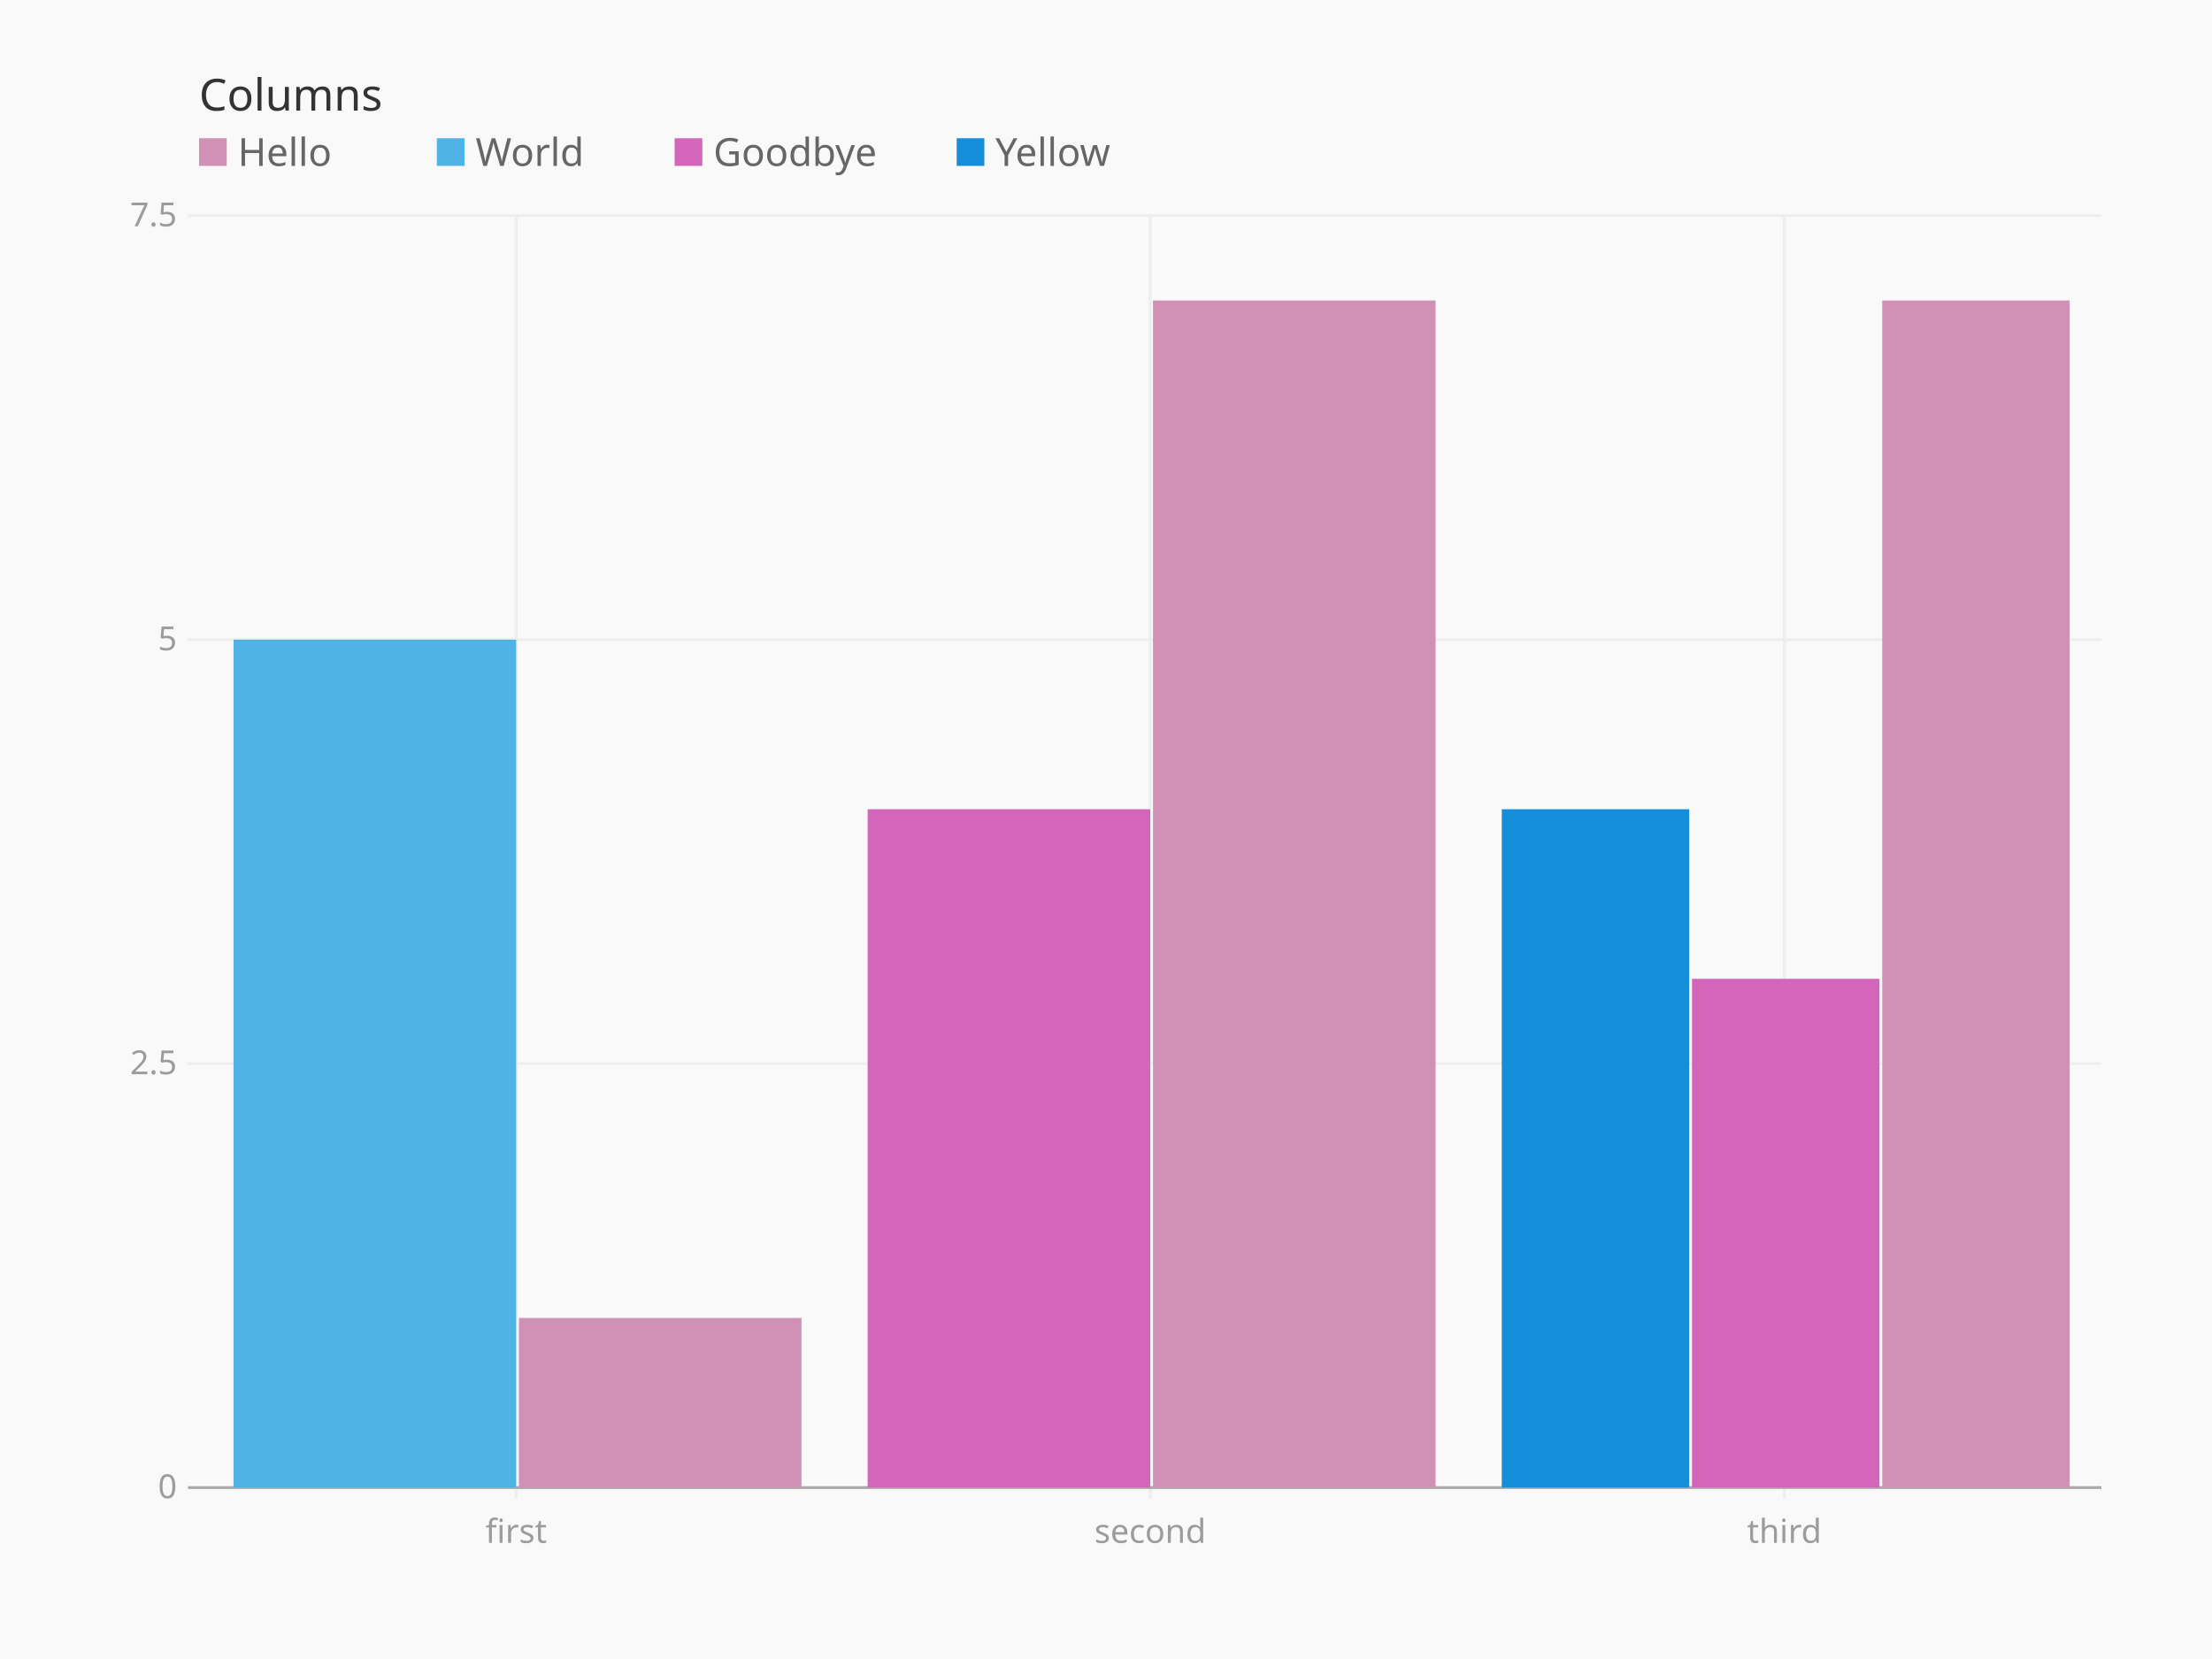
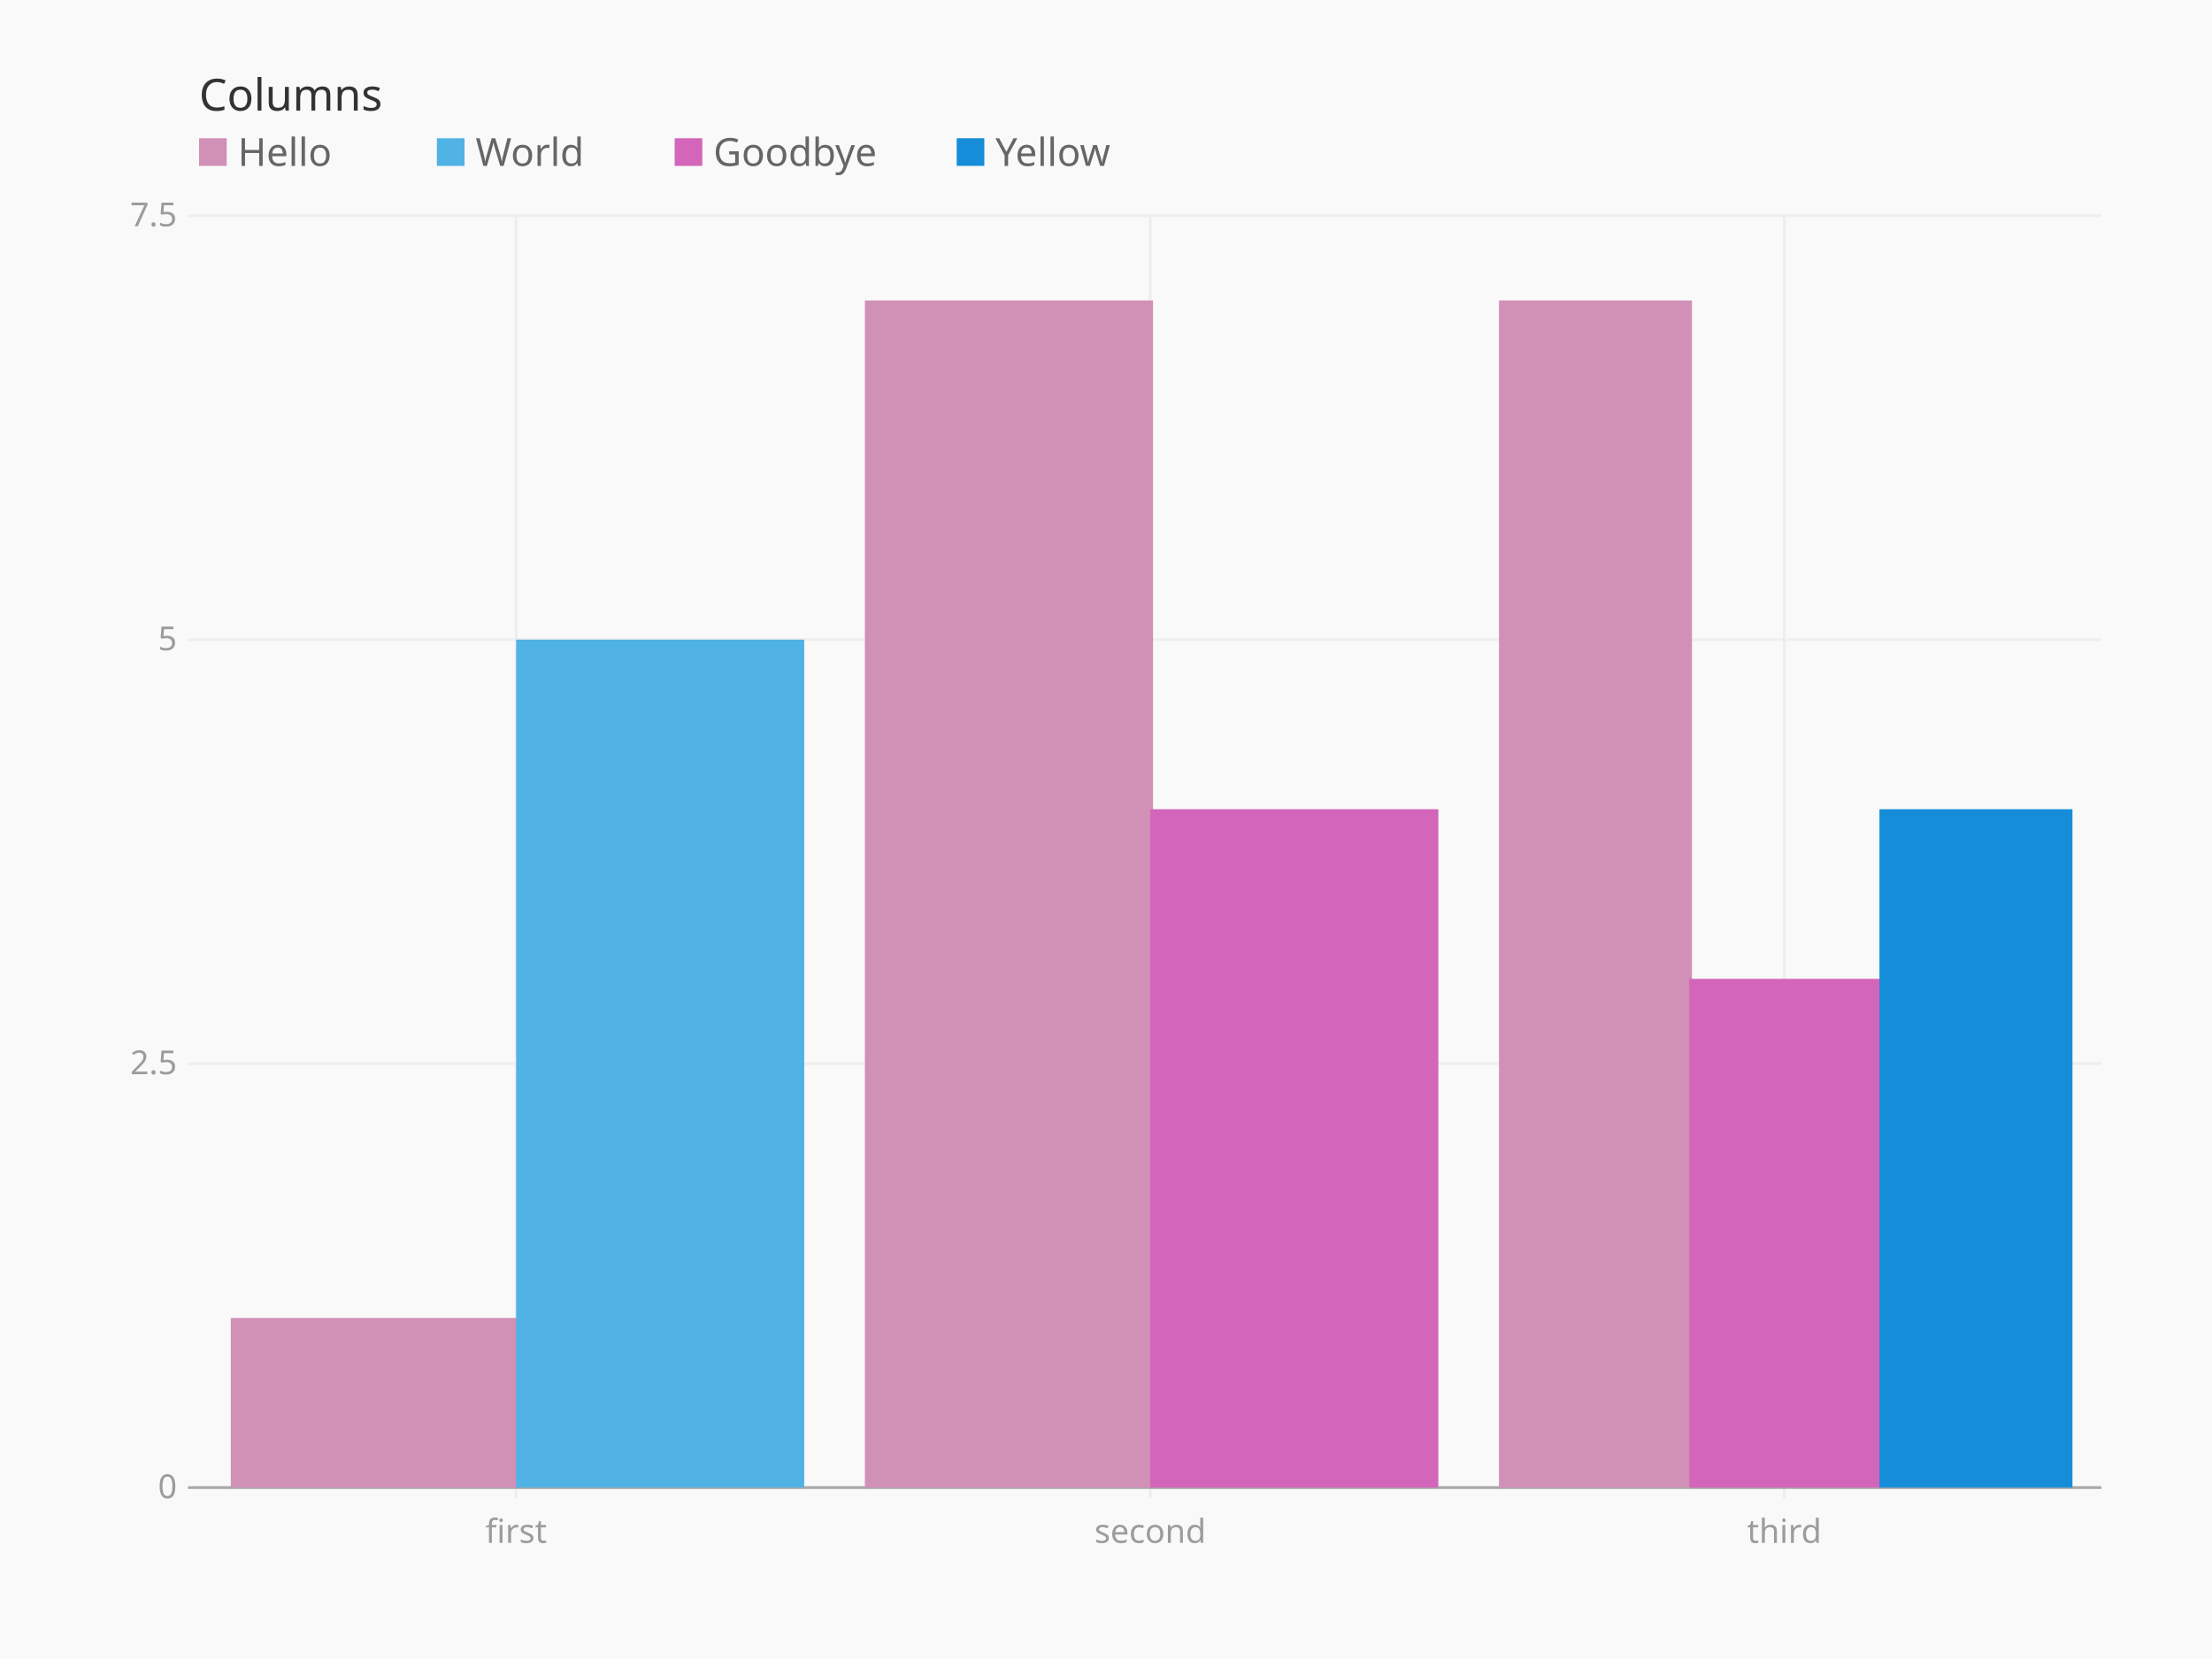
<svg xmlns="http://www.w3.org/2000/svg" height="600" version="1.1" width="800">
  <g>
    <rect fill="#f9f9f9" height="600" width="800" x="0" y="0" />
    <g transform="translate(40 40)">
      <g transform="translate(32 0)">
        <text fill="#333" font-family="Monaco" font-size="16" x="0" y="0">Columns</text>
        <g transform="translate(0 20)">
          <g transform="translate(0 0)">
            <rect fill="#d190b6" height="10" width="10" x="0" y="-10" />
            <text fill="#666" font-family="Monaco" font-size="14" x="14" y="0">Hello</text>
          </g>
          <g transform="translate(86 0)">
            <rect fill="#51b2e5" height="10" width="10" x="0" y="-10" />
            <text fill="#666" font-family="Monaco" font-size="14" x="14" y="0">World</text>
          </g>
          <g transform="translate(172 0)">
            <rect fill="#d365ba" height="10" width="10" x="0" y="-10" />
            <text fill="#666" font-family="Monaco" font-size="14" x="14" y="0">Goodbye</text>
          </g>
          <g transform="translate(274 0)">
            <rect fill="#168dd9" height="10" width="10" x="0" y="-10" />
            <text fill="#666" font-family="Monaco" font-size="14" x="14" y="0">Yellow</text>
          </g>
        </g>
      </g>
      <g transform="translate(0 38)">
        <g transform="translate(32 0)">
          <g class="axis bottom">
            <g class="tick">
              <line stroke="#eee" stroke-width="1" x1="114.667" x2="114.667" y1="0" y2="464.0" />
              <text dy="1em" fill="#9c9c9c" font-family="Monaco" text-anchor="middle" x="114.667" y="468.0">first</text>
            </g>
            <g class="tick">
              <line stroke="#eee" stroke-width="1" x1="344" x2="344" y1="0" y2="464.0" />
              <text dy="1em" fill="#9c9c9c" font-family="Monaco" text-anchor="middle" x="344" y="468.0">second</text>
            </g>
            <g class="tick">
              <line stroke="#eee" stroke-width="1" x1="573.333" x2="573.333" y1="0" y2="464.0" />
              <text dy="1em" fill="#9c9c9c" font-family="Monaco" text-anchor="middle" x="573.333" y="468.0">third</text>
            </g>
          </g>
          <g class="axis left">
            <g class="tick">
              <line stroke="#eee" stroke-width="1" x1="-4" x2="688.0" y1="306.667" y2="306.667" />
              <text dy="0.32em" fill="#9c9c9c" font-family="Monaco" text-anchor="end" x="-8" y="306.667">2.5</text>
            </g>
            <g class="tick">
              <line stroke="#eee" stroke-width="1" x1="-4" x2="688.0" y1="153.333" y2="153.333" />
              <text dy="0.32em" fill="#9c9c9c" font-family="Monaco" text-anchor="end" x="-8" y="153.333">5</text>
            </g>
            <g class="tick">
              <line stroke="#eee" stroke-width="1" x1="-4" x2="688.0" y1="0" y2="0" />
              <text dy="0.32em" fill="#9c9c9c" font-family="Monaco" text-anchor="end" x="-8" y="0">7.5</text>
            </g>
            <g class="tick">
              <line stroke="#a8a8a8" stroke-width="1" x1="-4" x2="688.0" y1="460" y2="460" />
              <text dy="0.32em" fill="#9c9c9c" font-family="Monaco" text-anchor="end" x="-8" y="460">0</text>
            </g>
          </g>
          <g>
            <g class="series grouped-columns">
-               <rect fill="#d190b6" height="61.333" width="102.2" x="115.667" y="398.667" />
-               <rect fill="#51b2e5" height="306.667" width="102.2" x="12.467" y="153.333" />
-               <rect fill="#d190b6" height="429.333" width="102.2" x="345" y="30.667" />
-               <rect fill="#d365ba" height="245.333" width="102.2" x="241.8" y="214.667" />
-               <rect fill="#d190b6" height="429.333" width="67.8" x="608.733" y="30.667" />
-               <rect fill="#d365ba" height="184.0" width="67.8" x="539.933" y="276.0" />
-               <rect fill="#168dd9" height="245.333" width="67.8" x="471.133" y="214.667" />
+               <rect fill="#d190b6" height="61.333" width="104.2" x="11.467" y="398.667" />
+               <rect fill="#51b2e5" height="306.667" width="104.2" x="114.667" y="153.333" />
+               <rect fill="#d190b6" height="429.333" width="104.2" x="240.8" y="30.667" />
+               <rect fill="#d365ba" height="245.333" width="104.2" x="344" y="214.667" />
+               <rect fill="#d190b6" height="429.333" width="69.8" x="470.133" y="30.667" />
+               <rect fill="#d365ba" height="184.0" width="69.8" x="538.933" y="276.0" />
+               <rect fill="#168dd9" height="245.333" width="69.8" x="607.733" y="214.667" />
            </g>
          </g>
        </g>
      </g>
    </g>
  </g>
</svg>
